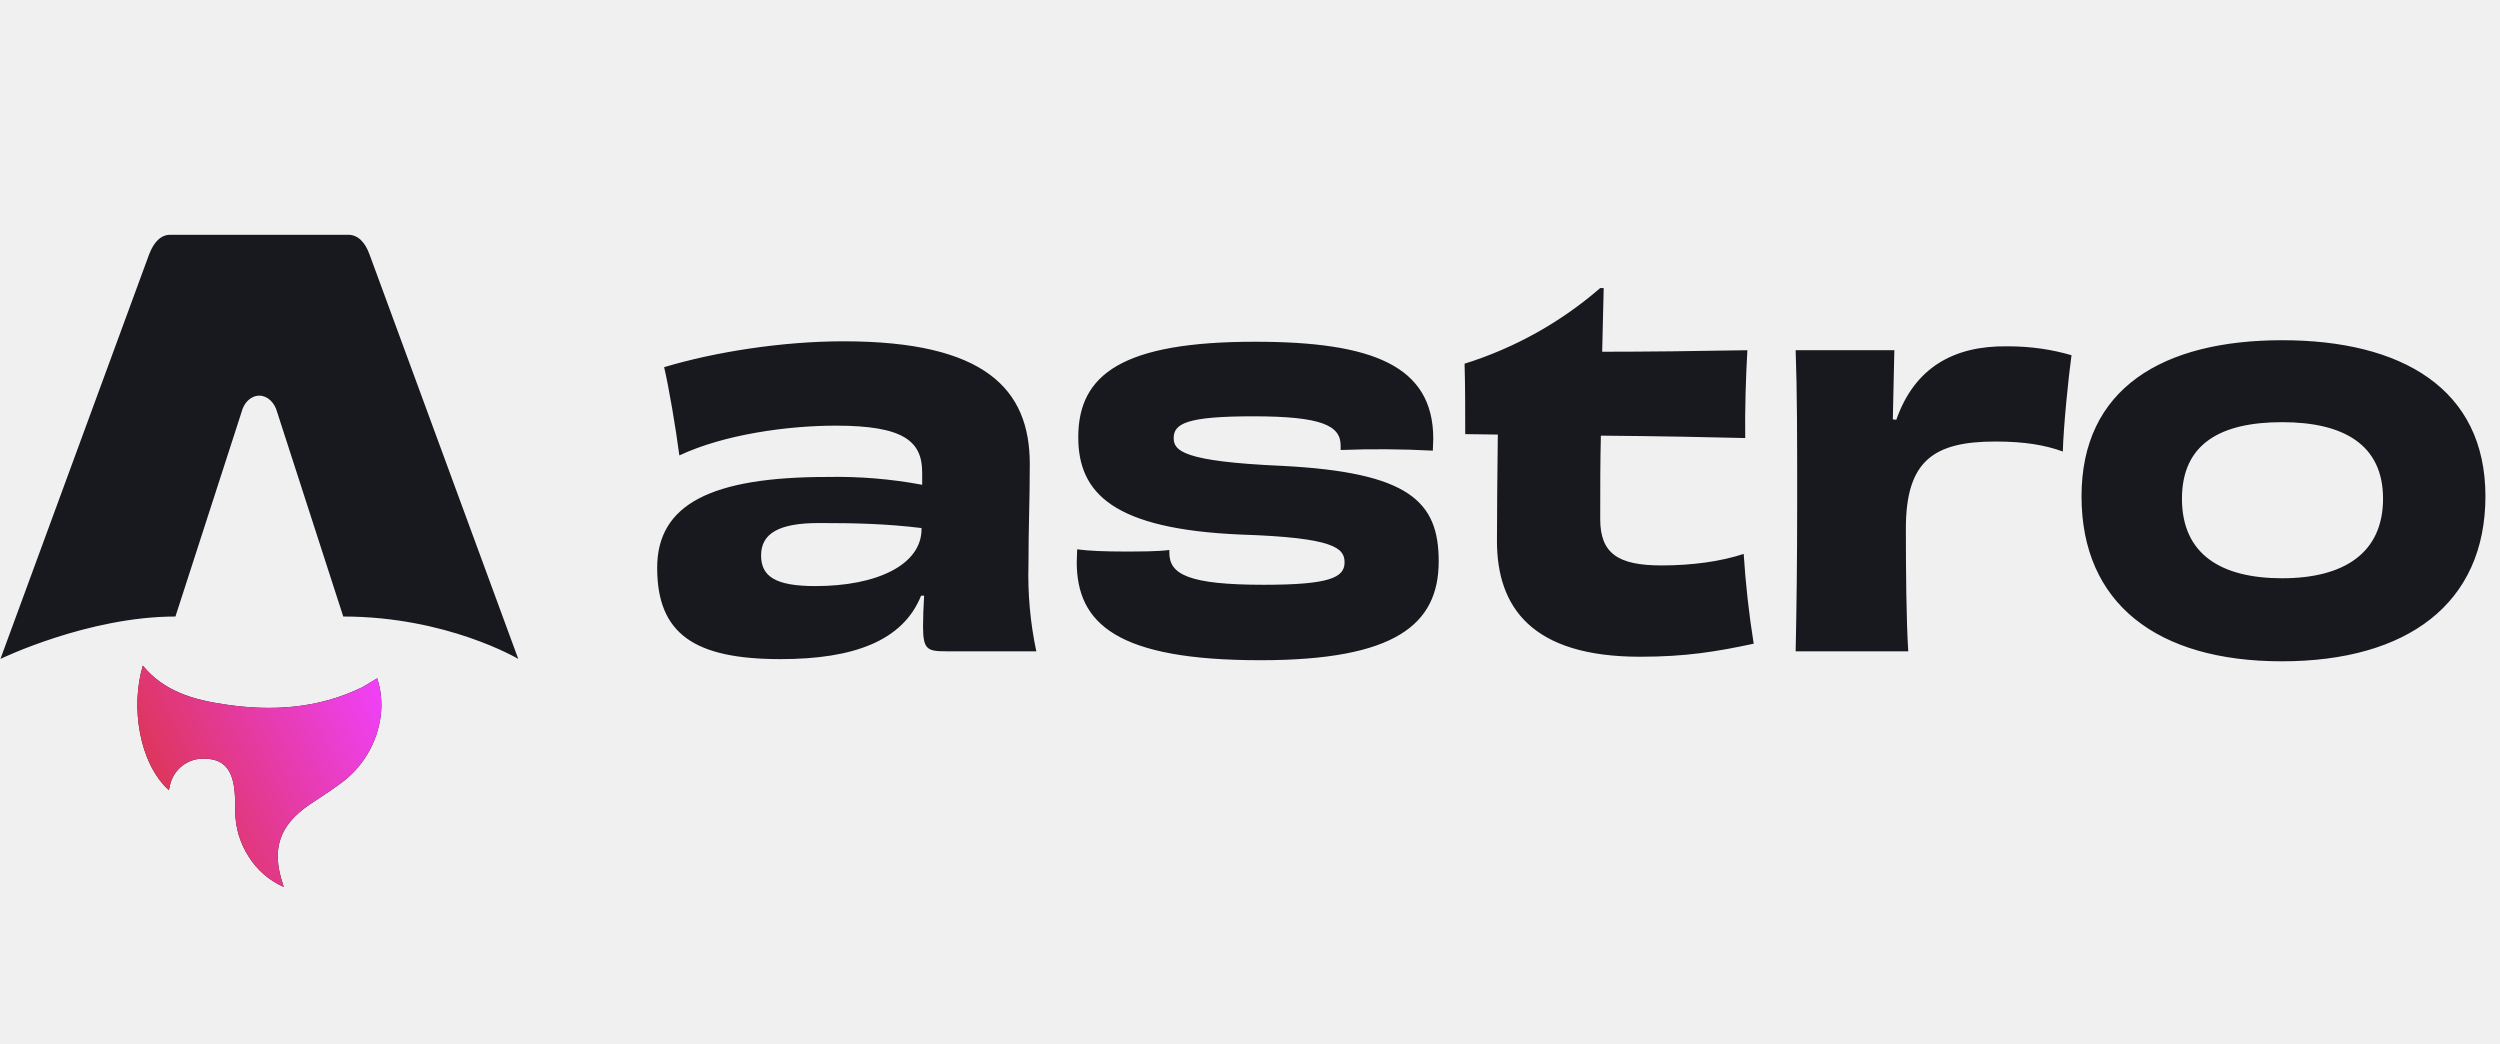
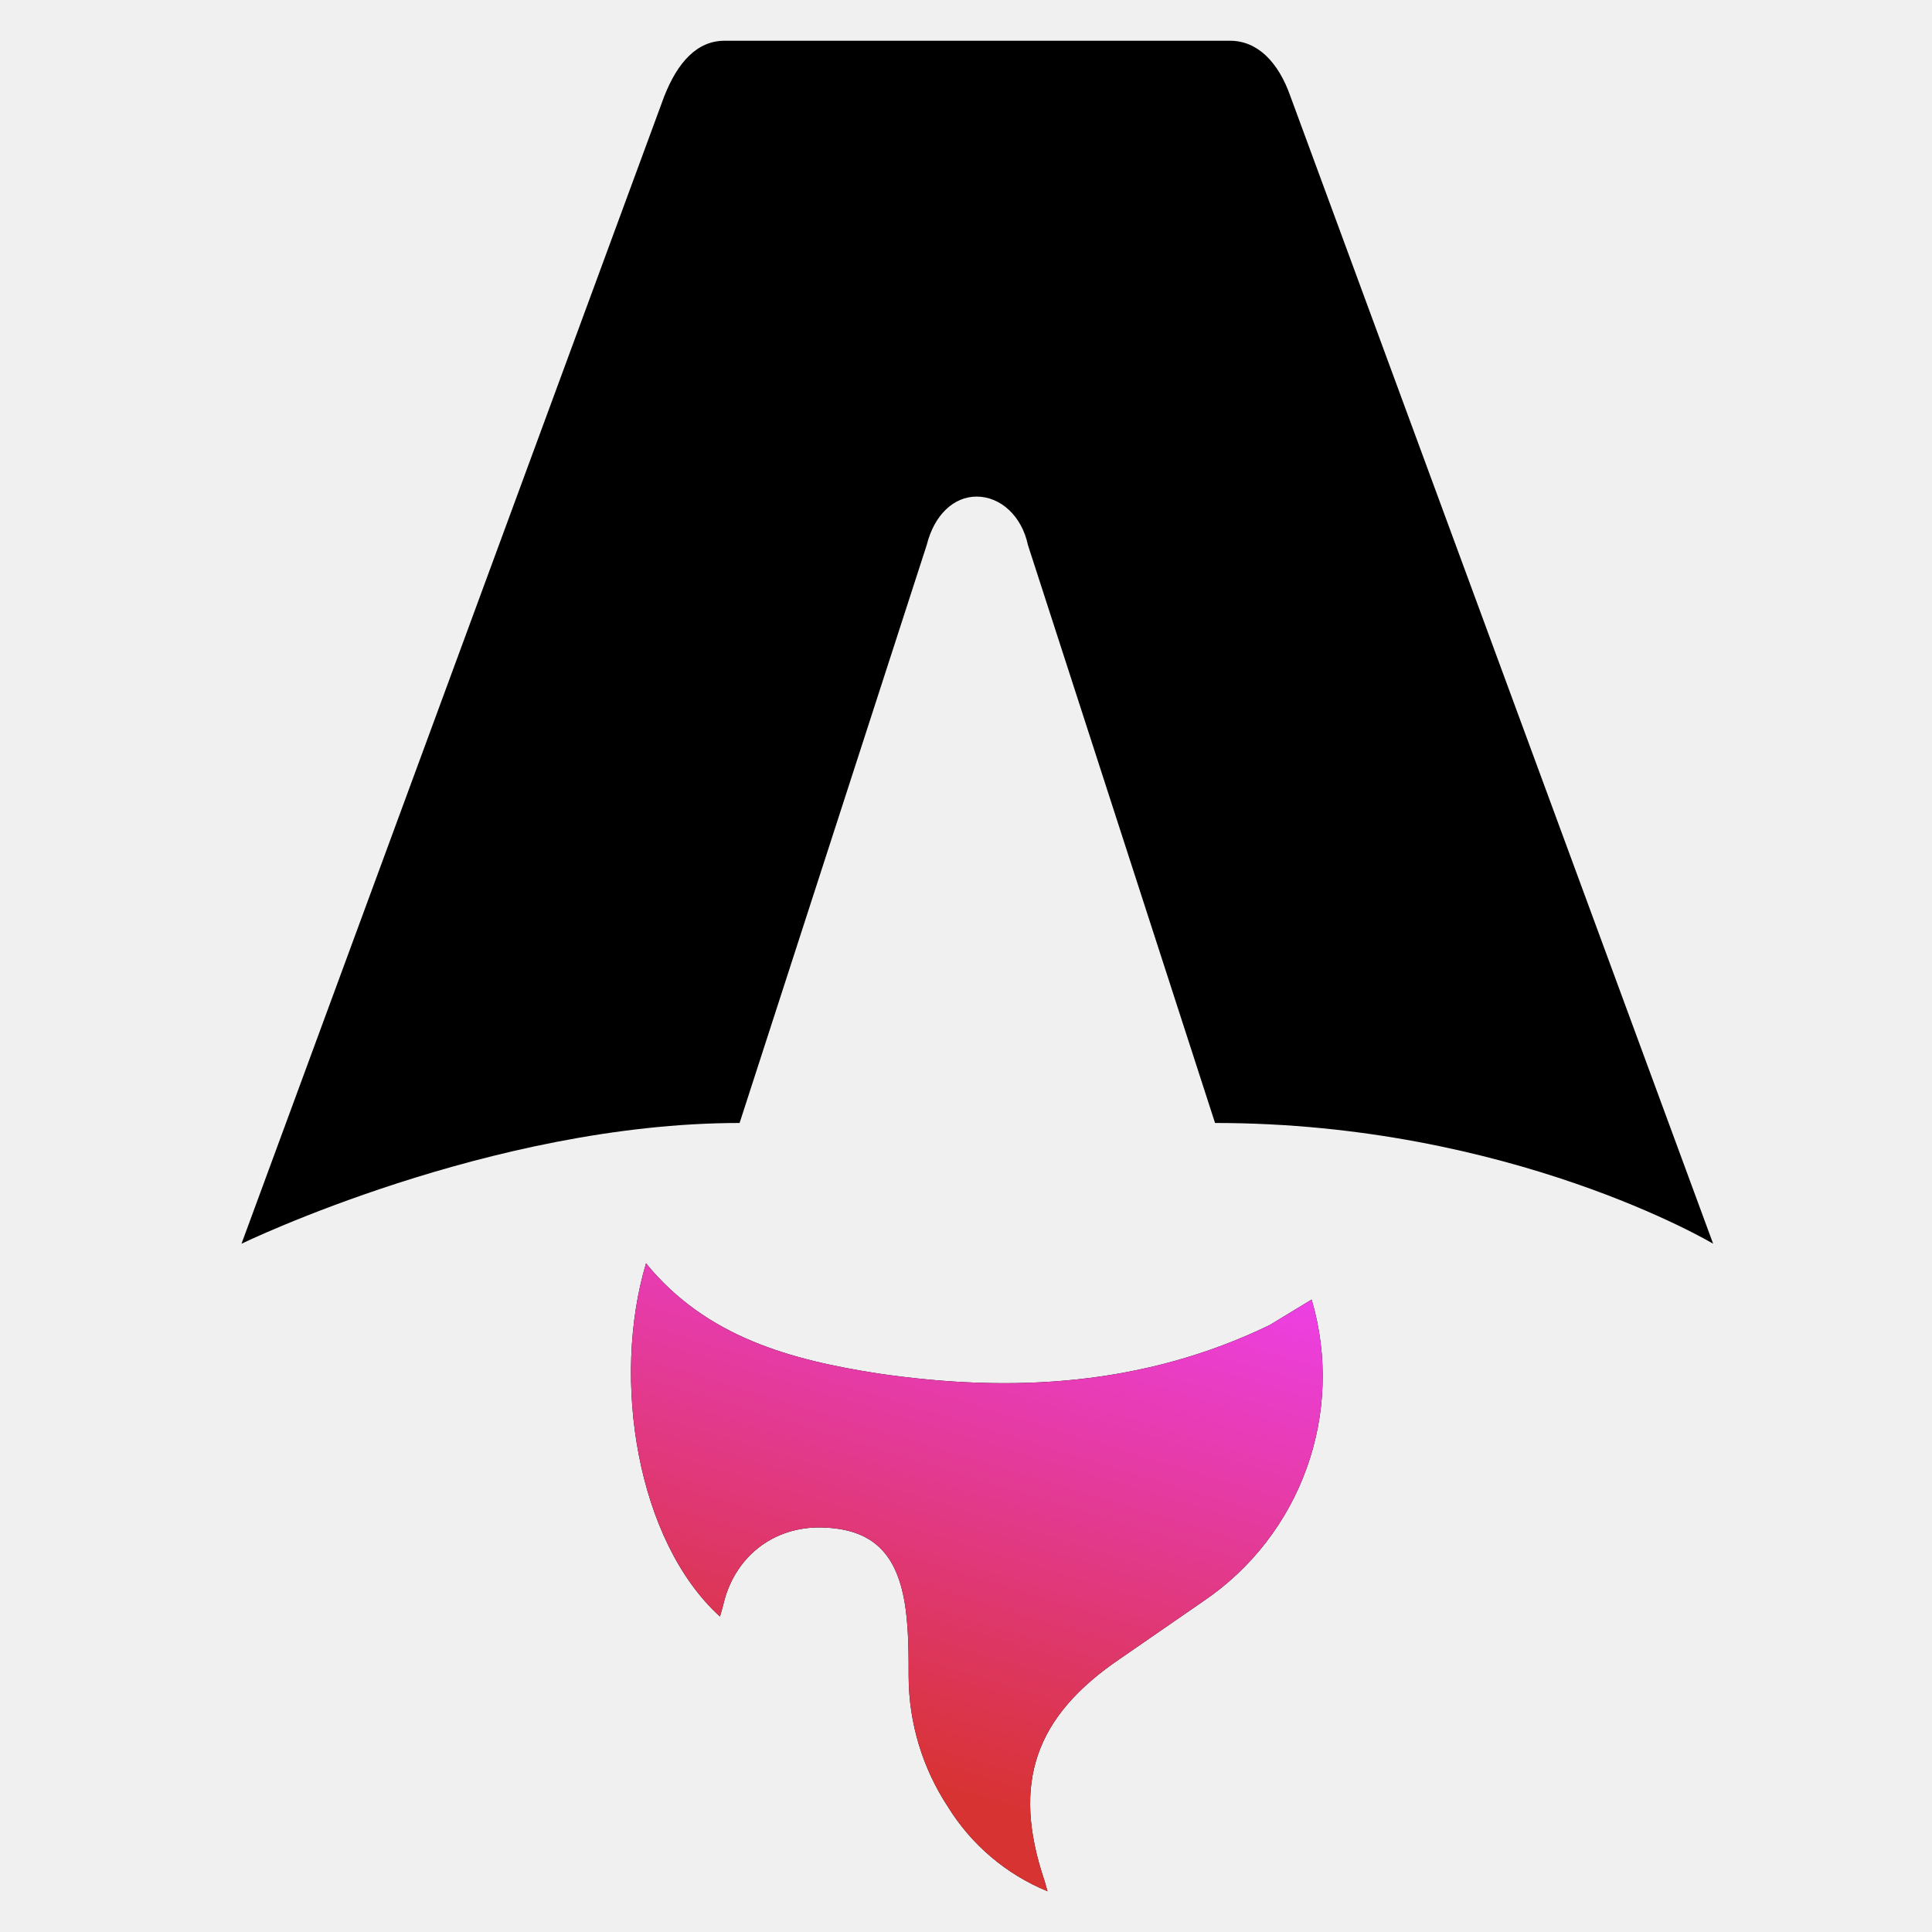
- <svg xmlns="http://www.w3.org/2000/svg" fill="none" width="115" height="48">
-   <path fill="#17191E" d="M7.77 36.35C6.4 35.11 6 32.51 6.57 30.62c.99 1.2 2.35 1.57 3.75 1.78 2.18.33 4.31.2 6.33-.78.23-.12.44-.27.7-.42.18.55.23 1.1.17 1.67a4.56 4.56 0 0 1-1.94 3.23c-.43.32-.9.61-1.34.91-1.38.94-1.76 2.03-1.24 3.62l.05.17a3.63 3.63 0 0 1-1.6-1.38 3.87 3.87 0 0 1-.63-2.1c0-.37 0-.74-.05-1.1-.13-.9-.55-1.3-1.33-1.32a1.56 1.56 0 0 0-1.63 1.26c0 .06-.03.12-.05.2Z" />
-   <path fill="url(#a)" d="M7.77 36.35C6.4 35.11 6 32.51 6.57 30.62c.99 1.2 2.35 1.57 3.75 1.78 2.18.33 4.31.2 6.33-.78.23-.12.44-.27.7-.42.18.55.23 1.1.17 1.67a4.56 4.56 0 0 1-1.94 3.23c-.43.32-.9.61-1.34.91-1.38.94-1.76 2.03-1.24 3.62l.05.17a3.63 3.63 0 0 1-1.6-1.38 3.87 3.87 0 0 1-.63-2.1c0-.37 0-.74-.05-1.1-.13-.9-.55-1.3-1.33-1.32a1.56 1.56 0 0 0-1.63 1.26c0 .06-.03.12-.05.2Z" />
-   <path fill="#17191E" d="M.02 30.31s4.02-1.95 8.05-1.95l3.04-9.4c.11-.45.44-.76.82-.76.37 0 .7.31.82.76l3.04 9.4c4.77 0 8.05 1.95 8.05 1.95L17 11.71c-.2-.56-.53-.91-.98-.91H7.83c-.44 0-.76.35-.97.9L.02 30.31Zm42.37-5.97c0 1.64-2.05 2.62-4.88 2.62-1.85 0-2.5-.45-2.5-1.41 0-1 .8-1.49 2.65-1.49 1.67 0 3.09.03 4.73.23v.05Zm.03-2.04a21.37 21.37 0 0 0-4.37-.36c-5.32 0-7.82 1.25-7.82 4.18 0 3.04 1.71 4.2 5.68 4.2 3.35 0 5.63-.84 6.46-2.92h.14c-.03.5-.05 1-.05 1.4 0 1.07.18 1.16 1.06 1.16h4.15a16.9 16.9 0 0 1-.36-4c0-1.67.06-2.93.06-4.62 0-3.45-2.07-5.64-8.56-5.64-2.8 0-5.9.48-8.26 1.19.22.93.54 2.83.7 4.06 2.04-.96 4.95-1.37 7.2-1.37 3.11 0 3.97.71 3.97 2.15v.57Zm11.37 3c-.56.07-1.33.07-2.12.07-.83 0-1.6-.03-2.12-.1l-.02.58c0 2.85 1.87 4.52 8.45 4.52 6.2 0 8.2-1.64 8.2-4.55 0-2.74-1.33-4.09-7.2-4.39-4.58-.2-4.99-.7-4.99-1.28 0-.66.59-1 3.65-1 3.18 0 4.03.43 4.03 1.35v.2a46.13 46.13 0 0 1 4.24.03l.02-.55c0-3.36-2.8-4.46-8.2-4.46-6.08 0-8.13 1.49-8.13 4.39 0 2.6 1.64 4.23 7.48 4.48 4.3.14 4.77.62 4.77 1.28 0 .7-.7 1.03-3.71 1.03-3.47 0-4.35-.48-4.35-1.47v-.13Zm19.82-12.05a17.5 17.5 0 0 1-6.24 3.48c.03.84.03 2.4.03 3.24l1.5.02c-.02 1.63-.04 3.6-.04 4.9 0 3.04 1.6 5.32 6.58 5.32 2.1 0 3.5-.23 5.23-.6a43.77 43.77 0 0 1-.46-4.13c-1.03.34-2.34.53-3.78.53-2 0-2.82-.55-2.82-2.13 0-1.37 0-2.65.03-3.84 2.57.02 5.13.07 6.64.11-.02-1.18.03-2.9.1-4.04-2.2.04-4.65.07-6.68.07l.07-2.93h-.16Zm13.46 6.04a767.33 767.33 0 0 1 .07-3.18H82.6c.07 1.96.07 3.98.07 6.92 0 2.95-.03 4.99-.07 6.93h5.18c-.09-1.37-.11-3.68-.11-5.65 0-3.1 1.26-4 4.12-4 1.33 0 2.28.16 3.1.46.03-1.16.26-3.43.4-4.43-.86-.25-1.81-.41-2.96-.41-2.46-.03-4.26.98-5.1 3.38l-.17-.02Zm22.55 3.65c0 2.5-1.8 3.66-4.64 3.66-2.81 0-4.61-1.1-4.61-3.66s1.82-3.52 4.61-3.52c2.82 0 4.64 1.03 4.64 3.52Zm4.71-.11c0-4.96-3.87-7.18-9.35-7.18-5.5 0-9.23 2.22-9.23 7.18 0 4.94 3.49 7.59 9.21 7.59 5.77 0 9.37-2.65 9.37-7.6Z" />
+ <svg xmlns="http://www.w3.org/2000/svg" fill="none" viewBox="0 0 128 128">
+   <g>
+     <path d="M47.7 107.1c-5.5-5-7.2-15.7-4.9-23.4 4 4.9 9.6 6.4 15.4 7.3 8.9 1.3 17.6.8 25.9-3.2l2.8-1.7a18 18 0 0 1-7.2 20l-5.5 3.8c-5.6 3.8-7.2 8.2-5 14.7l.2.7a14 14 0 0 1-6.6-5.6 15.8 15.8 0 0 1-2.6-8.6c0-1.5 0-3-.2-4.5-.5-3.7-2.2-5.3-5.5-5.4-3.3-.1-5.9 2-6.6 5.2l-.2.7Z" />
+     <path d="M16 82.4s16.5-8 33-8l12.4-38.3c.5-2 1.8-3.2 3.3-3.2 1.6 0 3 1.3 3.4 3.2l12.4 38.3c19.6 0 33 8 33 8l-28-76c-.8-2.3-2.2-3.7-4-3.7H48c-1.8 0-3.1 1.4-4 3.7l-28 76Z" />
+   </g>
+   <path fill="url(#a)" d="M47.7 107.1c-5.5-5-7.2-15.7-4.9-23.4 4 4.9 9.6 6.4 15.4 7.3 8.9 1.3 17.6.8 25.9-3.2l2.8-1.7a18 18 0 0 1-7.2 20l-5.5 3.8c-5.6 3.8-7.2 8.2-5 14.7l.2.7a14 14 0 0 1-6.6-5.6 15.8 15.8 0 0 1-2.6-8.6c0-1.5 0-3-.2-4.5-.5-3.7-2.2-5.3-5.5-5.4-3.3-.1-5.9 2-6.6 5.2l-.2.7Z" />
  <defs>
-     <linearGradient id="a" x1="6.33" x2="19.43" y1="40.8" y2="34.6" gradientUnits="userSpaceOnUse">
+     <linearGradient id="a" x1="64.7" x2="77.4" y1="119.2" y2="77.4" gradientUnits="userSpaceOnUse">
      <stop stop-color="#D83333" />
      <stop offset="1" stop-color="#F041FF" />
    </linearGradient>
  </defs>
+   <style>
+     g {
+       fill: #000;
+     }
+ 
+     @media (prefers-color-scheme: dark) {
+       g {
+         fill: #FFF;
+       }
+     }
+   </style>
</svg>
